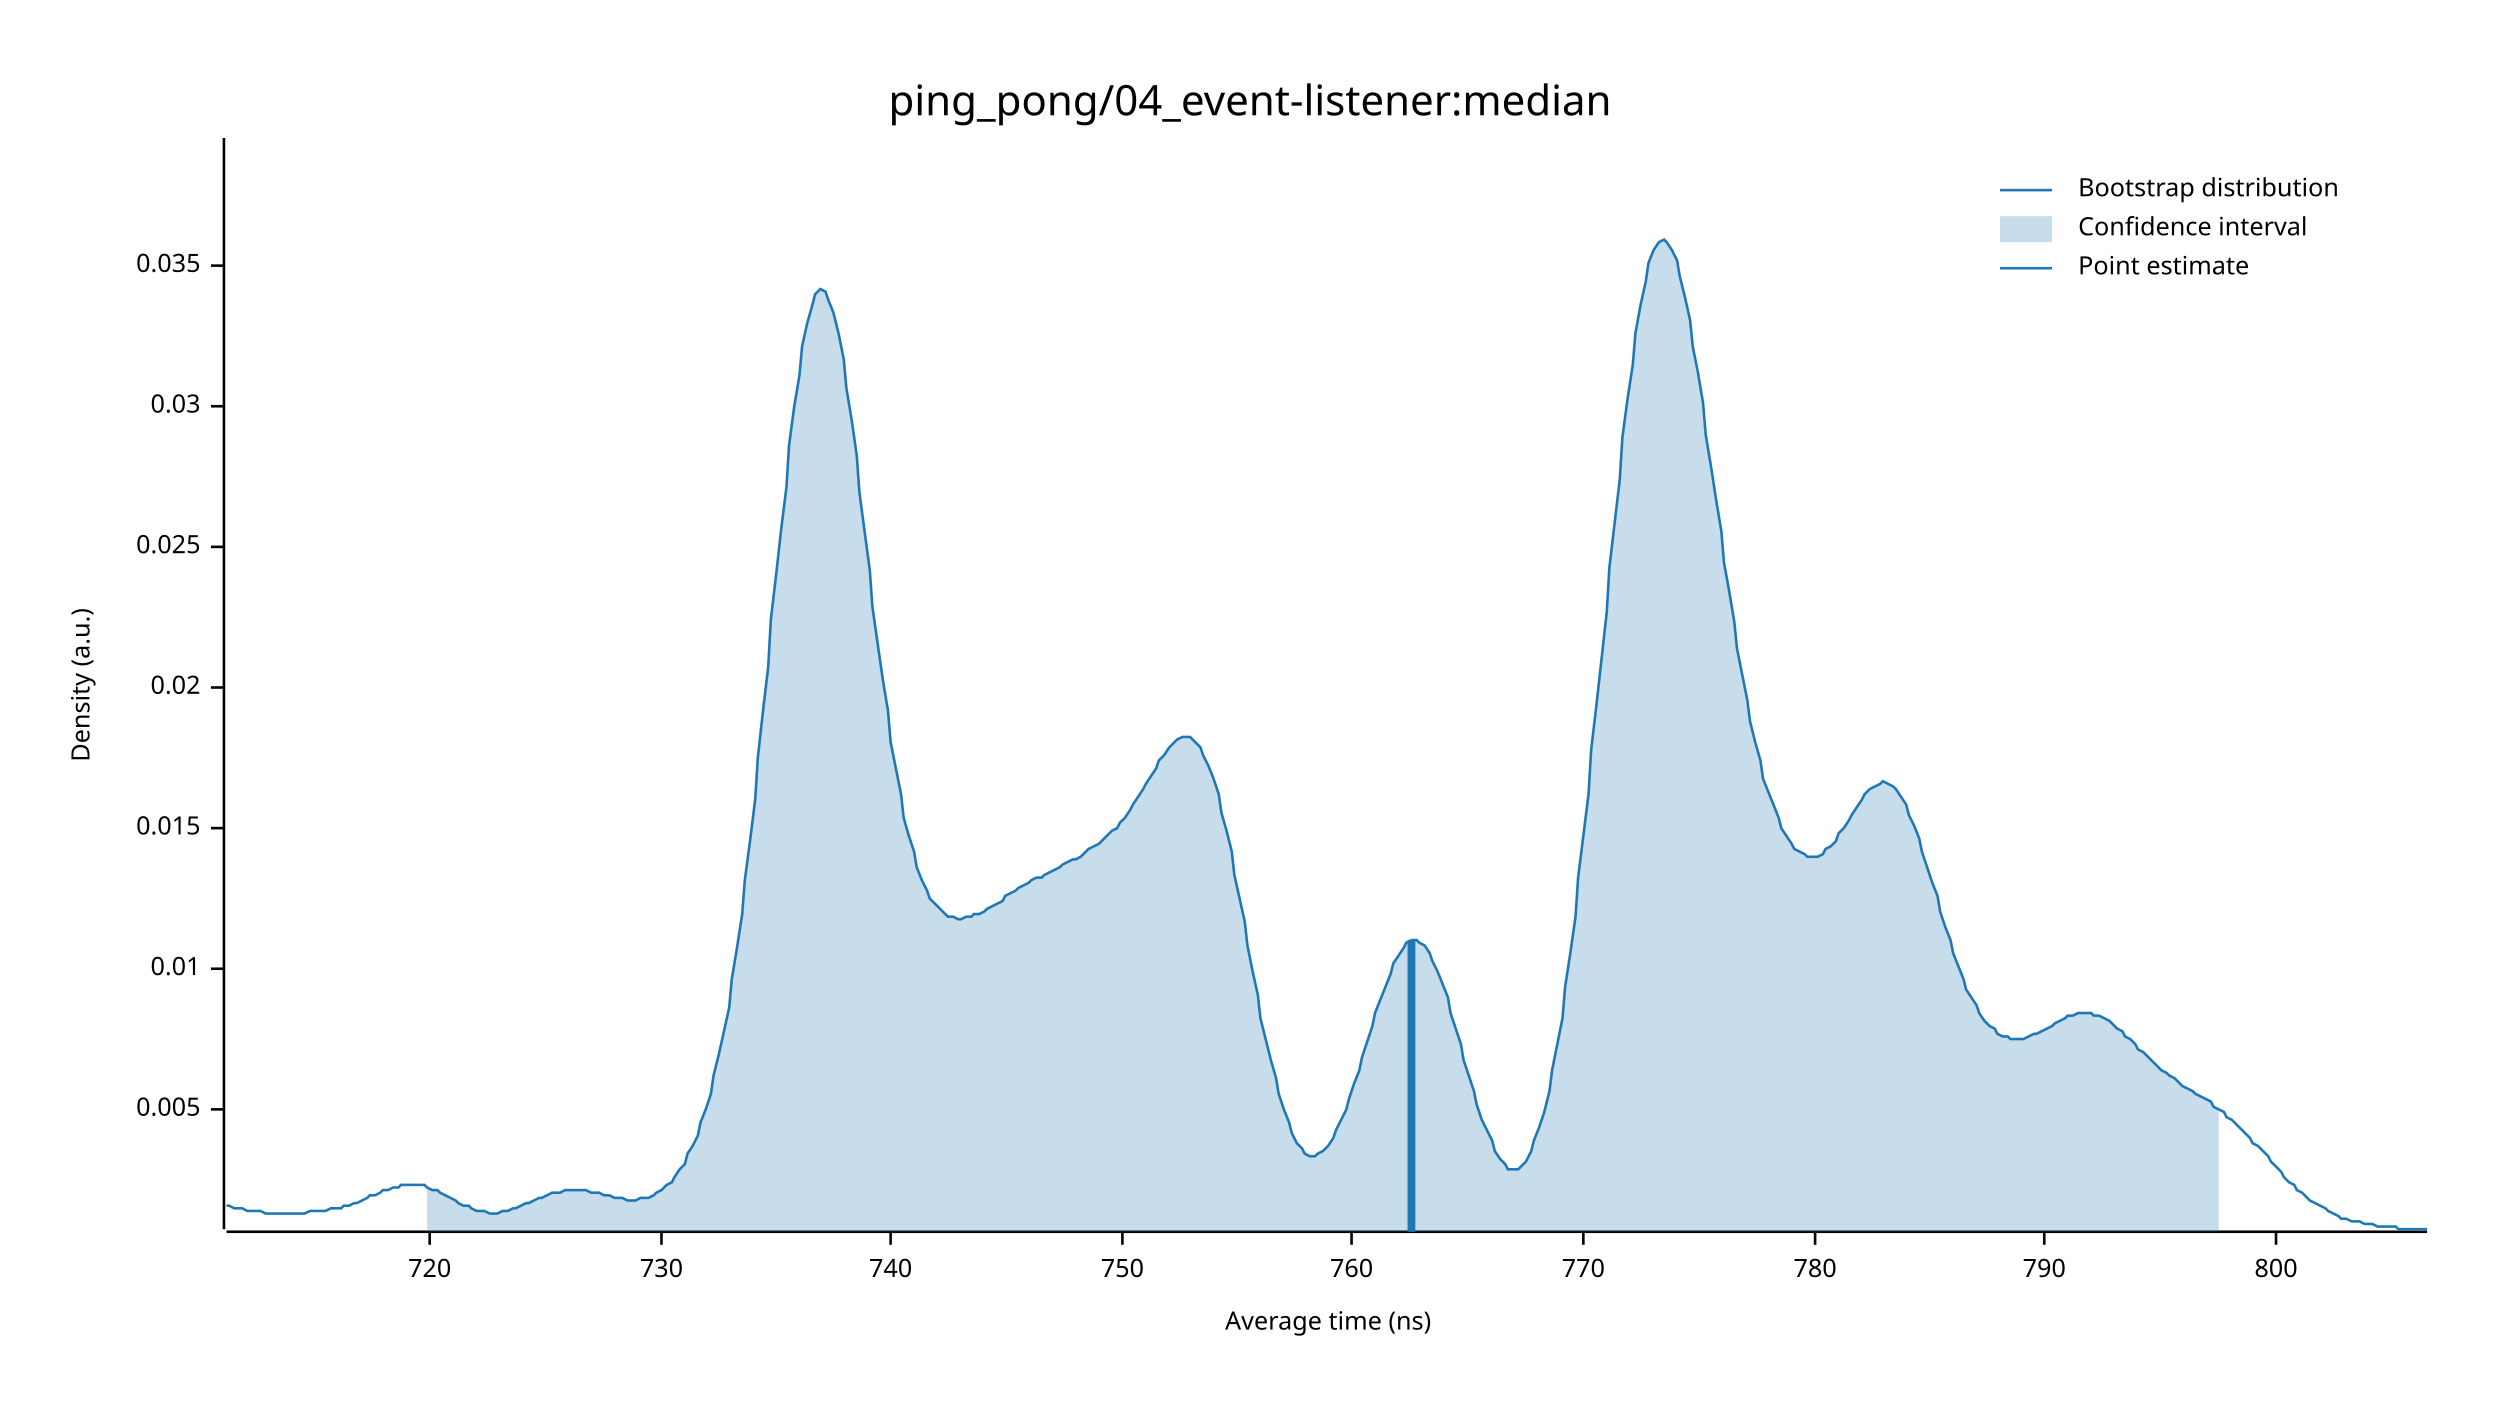
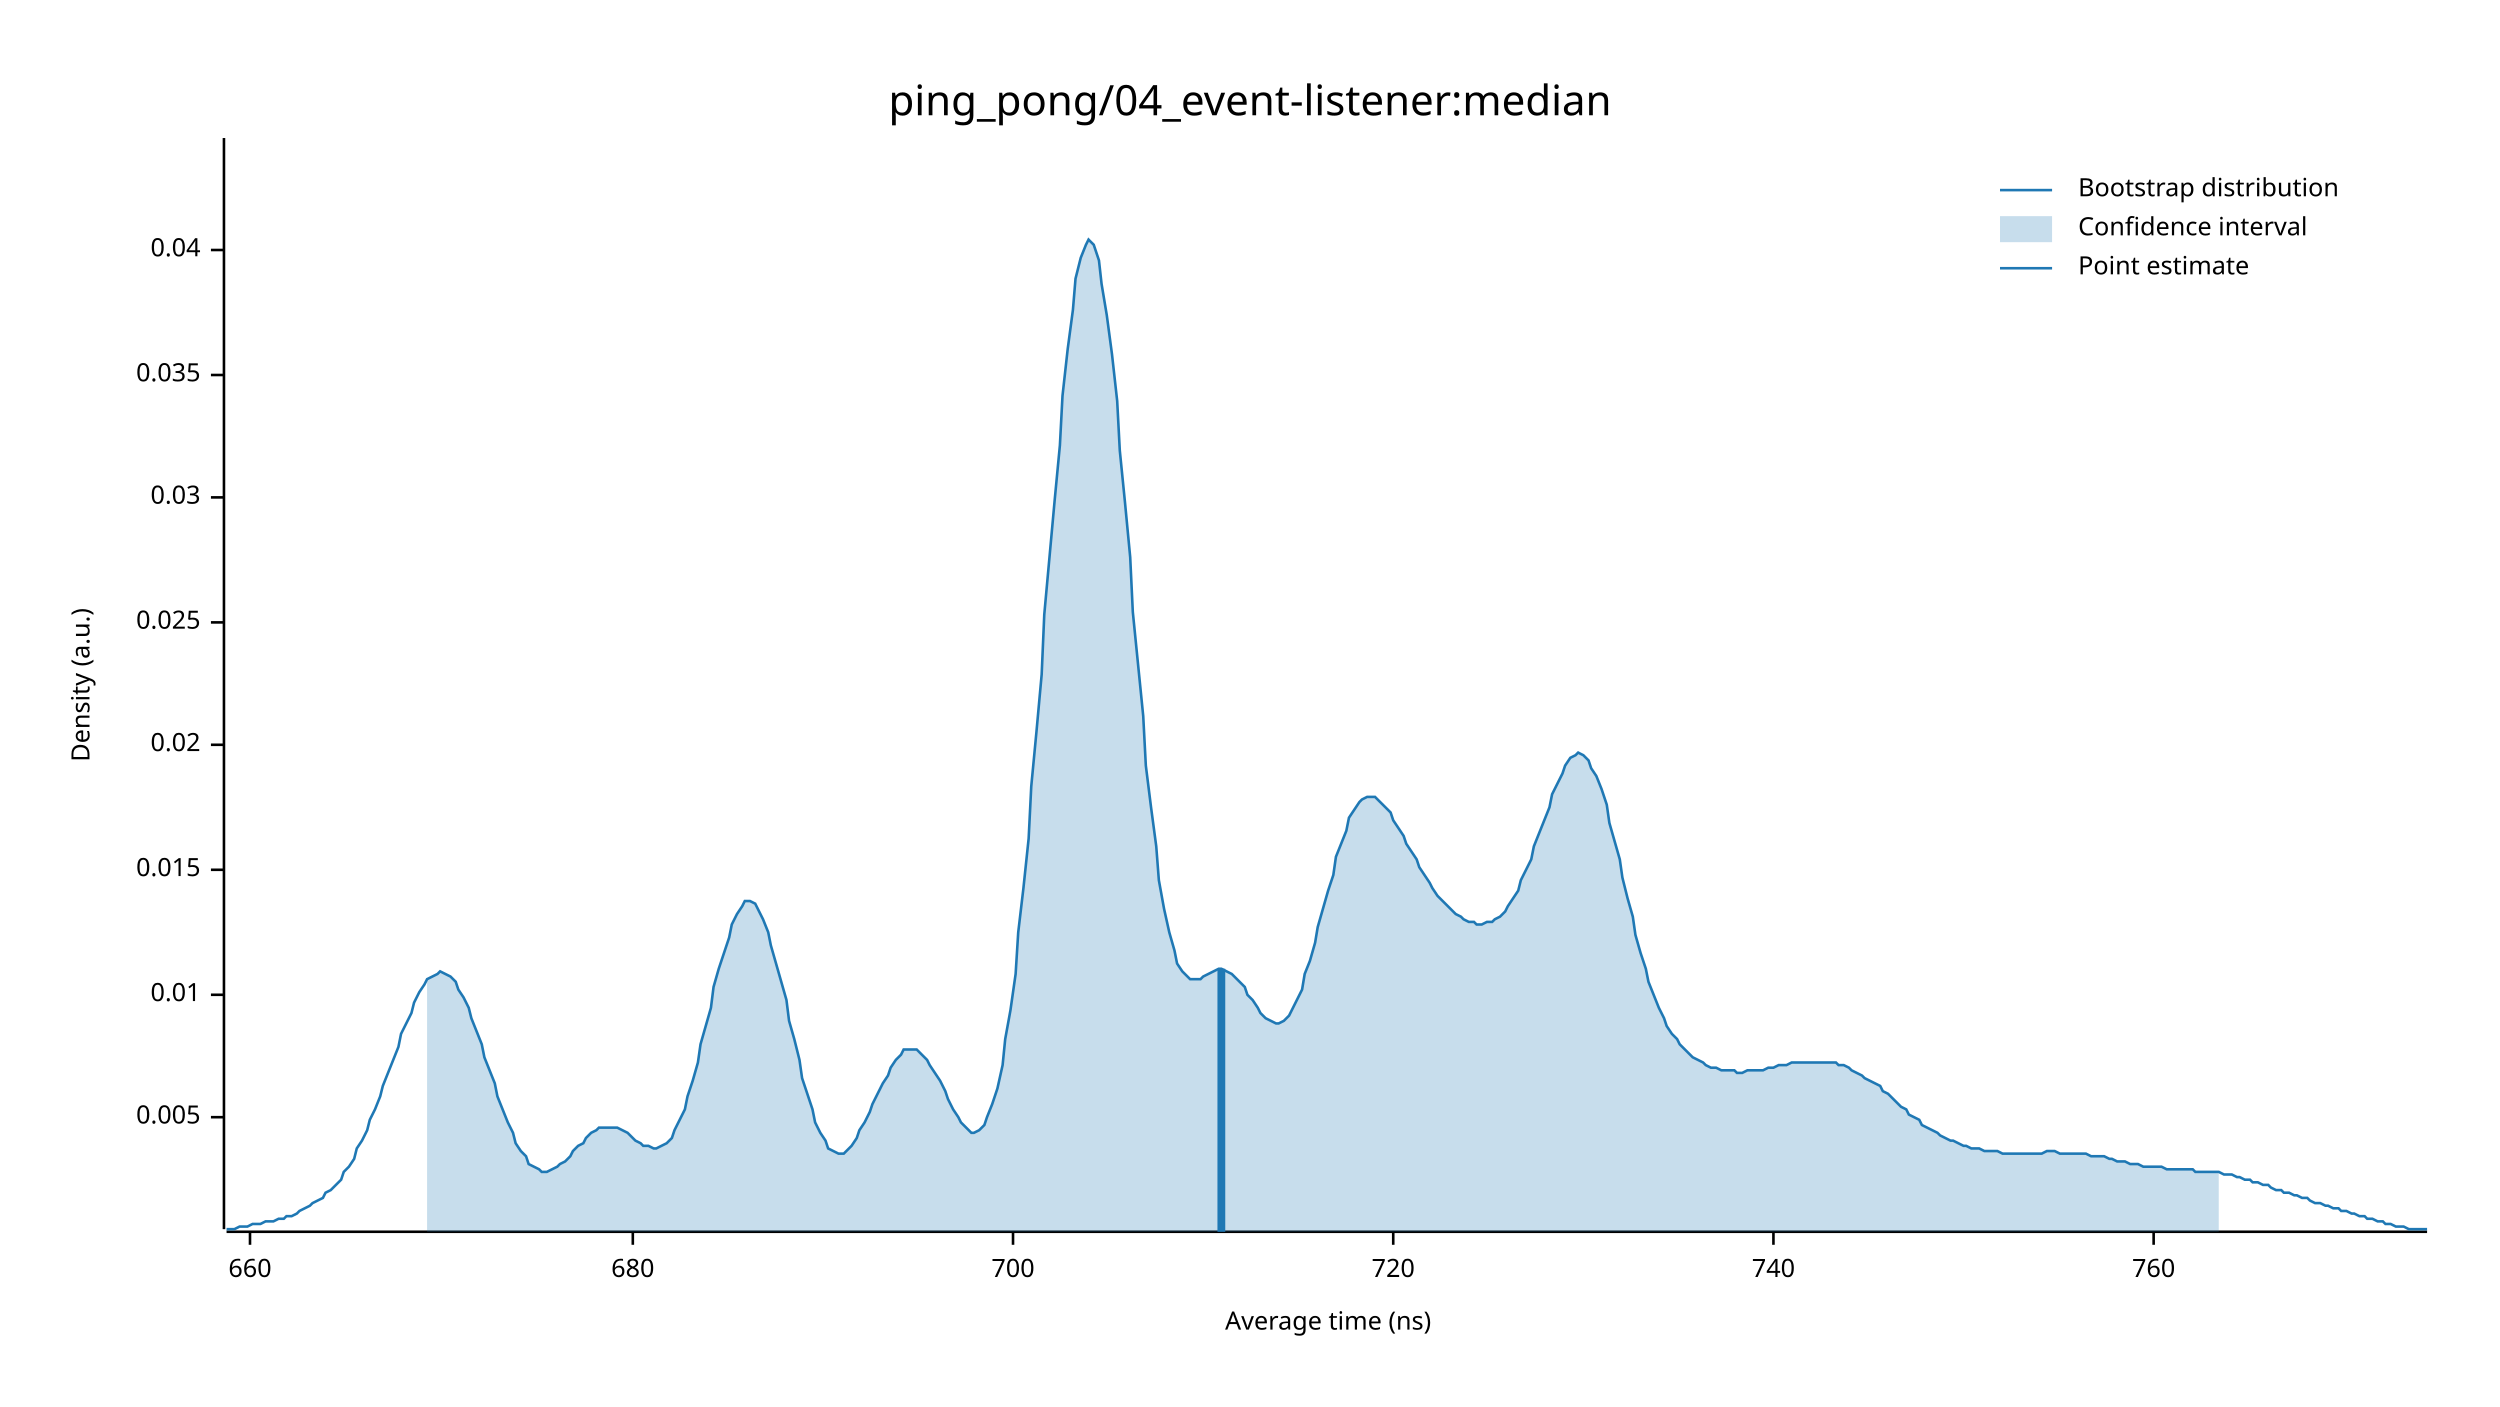
<svg xmlns="http://www.w3.org/2000/svg" width="960" height="540" viewBox="0 0 960 540">
  <text x="480" y="32" dy="0.76em" text-anchor="middle" font-family="sans-serif" font-size="16.129" opacity="1" fill="#000000">
ping_pong/04_event-listener:median
</text>
  <text x="27" y="263" dy="0.76em" text-anchor="middle" font-family="sans-serif" font-size="9.677" opacity="1" fill="#000000" transform="rotate(270, 27, 263)">
Density (a.u.)
</text>
  <text x="510" y="513" dy="-0.5ex" text-anchor="middle" font-family="sans-serif" font-size="9.677" opacity="1" fill="#000000">
Average time (ns)
</text>
  <polyline fill="none" opacity="1" stroke="#000000" stroke-width="1" points="86,53 86,472 " />
-   <text x="77" y="426" dy="0.5ex" text-anchor="end" font-family="sans-serif" font-size="9.677" opacity="1" fill="#000000">
+   <text x="77" y="429" dy="0.5ex" text-anchor="end" font-family="sans-serif" font-size="9.677" opacity="1" fill="#000000">
0.005
</text>
-   <polyline fill="none" opacity="1" stroke="#000000" stroke-width="1" points="81,426 86,426 " />
-   <text x="77" y="372" dy="0.5ex" text-anchor="end" font-family="sans-serif" font-size="9.677" opacity="1" fill="#000000">
+   <polyline fill="none" opacity="1" stroke="#000000" stroke-width="1" points="81,429 86,429 " />
+   <text x="77" y="382" dy="0.5ex" text-anchor="end" font-family="sans-serif" font-size="9.677" opacity="1" fill="#000000">
0.01
</text>
-   <polyline fill="none" opacity="1" stroke="#000000" stroke-width="1" points="81,372 86,372 " />
-   <text x="77" y="318" dy="0.5ex" text-anchor="end" font-family="sans-serif" font-size="9.677" opacity="1" fill="#000000">
+   <polyline fill="none" opacity="1" stroke="#000000" stroke-width="1" points="81,382 86,382 " />
+   <text x="77" y="334" dy="0.5ex" text-anchor="end" font-family="sans-serif" font-size="9.677" opacity="1" fill="#000000">
0.015
</text>
-   <polyline fill="none" opacity="1" stroke="#000000" stroke-width="1" points="81,318 86,318 " />
-   <text x="77" y="264" dy="0.5ex" text-anchor="end" font-family="sans-serif" font-size="9.677" opacity="1" fill="#000000">
+   <polyline fill="none" opacity="1" stroke="#000000" stroke-width="1" points="81,334 86,334 " />
+   <text x="77" y="286" dy="0.5ex" text-anchor="end" font-family="sans-serif" font-size="9.677" opacity="1" fill="#000000">
0.02
</text>
-   <polyline fill="none" opacity="1" stroke="#000000" stroke-width="1" points="81,264 86,264 " />
-   <text x="77" y="210" dy="0.5ex" text-anchor="end" font-family="sans-serif" font-size="9.677" opacity="1" fill="#000000">
+   <polyline fill="none" opacity="1" stroke="#000000" stroke-width="1" points="81,286 86,286 " />
+   <text x="77" y="239" dy="0.5ex" text-anchor="end" font-family="sans-serif" font-size="9.677" opacity="1" fill="#000000">
0.025
</text>
-   <polyline fill="none" opacity="1" stroke="#000000" stroke-width="1" points="81,210 86,210 " />
-   <text x="77" y="156" dy="0.5ex" text-anchor="end" font-family="sans-serif" font-size="9.677" opacity="1" fill="#000000">
+   <polyline fill="none" opacity="1" stroke="#000000" stroke-width="1" points="81,239 86,239 " />
+   <text x="77" y="191" dy="0.5ex" text-anchor="end" font-family="sans-serif" font-size="9.677" opacity="1" fill="#000000">
0.03
</text>
-   <polyline fill="none" opacity="1" stroke="#000000" stroke-width="1" points="81,156 86,156 " />
-   <text x="77" y="102" dy="0.5ex" text-anchor="end" font-family="sans-serif" font-size="9.677" opacity="1" fill="#000000">
+   <polyline fill="none" opacity="1" stroke="#000000" stroke-width="1" points="81,191 86,191 " />
+   <text x="77" y="144" dy="0.5ex" text-anchor="end" font-family="sans-serif" font-size="9.677" opacity="1" fill="#000000">
0.035
</text>
-   <polyline fill="none" opacity="1" stroke="#000000" stroke-width="1" points="81,102 86,102 " />
+   <polyline fill="none" opacity="1" stroke="#000000" stroke-width="1" points="81,144 86,144 " />
+   <text x="77" y="96" dy="0.5ex" text-anchor="end" font-family="sans-serif" font-size="9.677" opacity="1" fill="#000000">
+ 0.04
+ </text>
+   <polyline fill="none" opacity="1" stroke="#000000" stroke-width="1" points="81,96 86,96 " />
  <polyline fill="none" opacity="1" stroke="#000000" stroke-width="1" points="87,473 932,473 " />
-   <text x="165" y="483" dy="0.76em" text-anchor="middle" font-family="sans-serif" font-size="9.677" opacity="1" fill="#000000">
+   <text x="96" y="483" dy="0.76em" text-anchor="middle" font-family="sans-serif" font-size="9.677" opacity="1" fill="#000000">
+ 660
+ </text>
+   <polyline fill="none" opacity="1" stroke="#000000" stroke-width="1" points="96,473 96,478 " />
+   <text x="243" y="483" dy="0.76em" text-anchor="middle" font-family="sans-serif" font-size="9.677" opacity="1" fill="#000000">
+ 680
+ </text>
+   <polyline fill="none" opacity="1" stroke="#000000" stroke-width="1" points="243,473 243,478 " />
+   <text x="389" y="483" dy="0.76em" text-anchor="middle" font-family="sans-serif" font-size="9.677" opacity="1" fill="#000000">
+ 700
+ </text>
+   <polyline fill="none" opacity="1" stroke="#000000" stroke-width="1" points="389,473 389,478 " />
+   <text x="535" y="483" dy="0.76em" text-anchor="middle" font-family="sans-serif" font-size="9.677" opacity="1" fill="#000000">
720
</text>
-   <polyline fill="none" opacity="1" stroke="#000000" stroke-width="1" points="165,473 165,478 " />
-   <text x="254" y="483" dy="0.76em" text-anchor="middle" font-family="sans-serif" font-size="9.677" opacity="1" fill="#000000">
- 730
- </text>
-   <polyline fill="none" opacity="1" stroke="#000000" stroke-width="1" points="254,473 254,478 " />
-   <text x="342" y="483" dy="0.76em" text-anchor="middle" font-family="sans-serif" font-size="9.677" opacity="1" fill="#000000">
+   <polyline fill="none" opacity="1" stroke="#000000" stroke-width="1" points="535,473 535,478 " />
+   <text x="681" y="483" dy="0.76em" text-anchor="middle" font-family="sans-serif" font-size="9.677" opacity="1" fill="#000000">
740
</text>
-   <polyline fill="none" opacity="1" stroke="#000000" stroke-width="1" points="342,473 342,478 " />
-   <text x="431" y="483" dy="0.76em" text-anchor="middle" font-family="sans-serif" font-size="9.677" opacity="1" fill="#000000">
- 750
- </text>
-   <polyline fill="none" opacity="1" stroke="#000000" stroke-width="1" points="431,473 431,478 " />
-   <text x="519" y="483" dy="0.76em" text-anchor="middle" font-family="sans-serif" font-size="9.677" opacity="1" fill="#000000">
+   <polyline fill="none" opacity="1" stroke="#000000" stroke-width="1" points="681,473 681,478 " />
+   <text x="827" y="483" dy="0.76em" text-anchor="middle" font-family="sans-serif" font-size="9.677" opacity="1" fill="#000000">
760
</text>
-   <polyline fill="none" opacity="1" stroke="#000000" stroke-width="1" points="519,473 519,478 " />
-   <text x="608" y="483" dy="0.76em" text-anchor="middle" font-family="sans-serif" font-size="9.677" opacity="1" fill="#000000">
- 770
- </text>
-   <polyline fill="none" opacity="1" stroke="#000000" stroke-width="1" points="608,473 608,478 " />
-   <text x="697" y="483" dy="0.76em" text-anchor="middle" font-family="sans-serif" font-size="9.677" opacity="1" fill="#000000">
- 780
- </text>
-   <polyline fill="none" opacity="1" stroke="#000000" stroke-width="1" points="697,473 697,478 " />
-   <text x="785" y="483" dy="0.76em" text-anchor="middle" font-family="sans-serif" font-size="9.677" opacity="1" fill="#000000">
- 790
- </text>
-   <polyline fill="none" opacity="1" stroke="#000000" stroke-width="1" points="785,473 785,478 " />
-   <text x="874" y="483" dy="0.76em" text-anchor="middle" font-family="sans-serif" font-size="9.677" opacity="1" fill="#000000">
- 800
- </text>
-   <polyline fill="none" opacity="1" stroke="#000000" stroke-width="1" points="874,473 874,478 " />
-   <polyline fill="none" opacity="1" stroke="#1F78B4" stroke-width="1" points="87,463 88,463 90,464 92,464 93,464 95,465 97,465 98,465 100,465 102,466 103,466 105,466 107,466 109,466 110,466 112,466 114,466 115,466 117,466 119,465 120,465 122,465 124,465 125,465 127,464 129,464 131,464 132,463 134,463 136,462 137,462 139,461 141,460 142,459 144,459 146,458 147,457 149,457 151,456 153,456 154,455 156,455 158,455 159,455 161,455 163,455 164,456 166,457 168,457 169,458 171,459 173,460 175,461 176,462 178,463 180,463 181,464 183,465 185,465 186,465 188,466 190,466 191,466 193,465 195,465 197,464 198,464 200,463 202,462 203,462 205,461 207,460 208,460 210,459 212,458 214,458 215,458 217,457 219,457 220,457 222,457 224,457 225,457 227,458 229,458 230,458 232,459 234,459 236,460 237,460 239,460 241,461 242,461 244,461 246,460 247,460 249,460 251,459 252,458 254,457 256,455 258,454 259,452 261,449 263,447 264,443 266,440 268,436 269,431 271,426 273,420 274,413 276,405 278,396 280,387 281,376 283,364 285,351 286,338 288,323 290,307 291,291 293,273 295,256 296,238 298,221 300,203 302,187 303,171 305,156 307,144 308,133 310,124 312,117 313,113 315,111 317,112 318,115 320,120 322,128 324,138 325,149 327,161 329,175 330,189 332,204 334,219 335,233 337,247 339,261 341,273 342,285 344,295 346,305 347,314 349,321 351,327 352,333 354,338 356,342 357,345 359,347 361,349 363,351 364,352 366,352 368,353 369,353 371,352 373,352 374,351 376,351 378,350 379,349 381,348 383,347 385,346 386,344 388,343 390,342 391,341 393,340 395,339 396,338 398,337 400,337 401,336 403,335 405,334 407,333 408,332 410,331 412,330 413,330 415,329 417,327 418,326 420,325 422,324 423,323 425,321 427,319 429,318 430,316 432,314 434,311 435,309 437,306 439,303 440,301 442,298 444,295 445,292 447,290 449,287 451,285 452,284 454,283 456,283 457,283 459,285 461,287 462,290 464,294 466,299 468,305 469,312 471,319 473,327 474,336 476,345 478,354 479,363 481,373 483,382 484,391 486,399 488,407 490,414 491,420 493,426 495,431 496,435 498,439 500,441 501,443 503,444 505,444 506,443 508,442 510,440 512,437 513,434 515,430 517,426 518,422 520,416 522,411 523,406 525,400 527,394 528,389 530,384 532,379 534,374 535,370 537,367 539,364 540,362 542,361 544,361 545,362 547,363 549,366 550,369 552,373 554,378 556,383 557,389 559,395 561,401 562,407 564,413 566,419 567,424 569,430 571,434 573,438 574,442 576,445 578,447 579,449 581,449 583,449 584,448 586,446 588,442 589,438 591,433 593,427 595,419 596,411 598,401 600,391 601,379 603,366 605,352 606,337 608,321 610,305 611,288 613,271 615,253 617,235 618,218 620,201 622,184 623,168 625,153 627,140 628,128 630,117 632,108 633,101 635,96 637,93 639,92 640,93 642,96 644,100 645,106 647,114 649,123 650,133 652,143 654,155 655,167 657,179 659,192 661,204 662,216 664,227 666,239 667,249 669,259 671,269 672,277 674,285 676,292 677,299 679,304 681,309 683,314 684,318 686,321 688,324 689,326 691,327 693,328 694,329 696,329 698,329 700,328 701,326 703,325 705,323 706,320 708,318 710,315 711,313 713,310 715,307 716,305 718,303 720,302 722,301 723,300 725,301 727,302 728,303 730,306 732,309 733,313 735,317 737,322 738,327 740,333 742,339 744,344 745,350 747,356 749,361 750,366 752,371 754,376 755,380 757,383 759,386 760,389 762,392 764,394 766,395 767,397 769,398 771,398 772,399 774,399 776,399 777,399 779,398 781,397 782,397 784,396 786,395 788,394 789,393 791,392 793,391 794,390 796,390 798,389 799,389 801,389 803,389 804,390 806,390 808,391 810,392 811,393 813,395 815,396 816,398 818,399 820,401 821,403 823,404 825,406 827,408 828,409 830,411 832,412 833,413 835,414 837,416 838,417 840,418 842,419 843,420 845,421 847,422 849,423 850,425 852,426 854,427 855,429 857,430 859,432 860,433 862,435 864,437 865,439 867,440 869,442 871,444 872,446 874,448 876,450 877,452 879,454 881,455 882,457 884,458 886,460 887,461 889,462 891,463 893,464 894,465 896,466 898,467 899,468 901,468 903,469 904,469 906,469 908,470 909,470 911,470 913,471 915,471 916,471 918,471 920,471 921,472 923,472 925,472 926,472 928,472 930,472 932,472 " />
-   <polygon opacity="0.25" fill="#1F78B4" points="164,456 166,457 168,457 169,458 171,459 173,460 175,461 176,462 178,463 180,463 181,464 183,465 185,465 186,465 188,466 190,466 191,466 193,465 195,465 197,464 198,464 200,463 202,462 203,462 205,461 207,460 208,460 210,459 212,458 214,458 215,458 217,457 219,457 220,457 222,457 224,457 225,457 227,458 229,458 230,458 232,459 234,459 236,460 237,460 239,460 241,461 242,461 244,461 246,460 247,460 249,460 251,459 252,458 254,457 256,455 258,454 259,452 261,449 263,447 264,443 266,440 268,436 269,431 271,426 273,420 274,413 276,405 278,396 280,387 281,376 283,364 285,351 286,338 288,323 290,307 291,291 293,273 295,256 296,238 298,221 300,203 302,187 303,171 305,156 307,144 308,133 310,124 312,117 313,113 315,111 317,112 318,115 320,120 322,128 324,138 325,149 327,161 329,175 330,189 332,204 334,219 335,233 337,247 339,261 341,273 342,285 344,295 346,305 347,314 349,321 351,327 352,333 354,338 356,342 357,345 359,347 361,349 363,351 364,352 366,352 368,353 369,353 371,352 373,352 374,351 376,351 378,350 379,349 381,348 383,347 385,346 386,344 388,343 390,342 391,341 393,340 395,339 396,338 398,337 400,337 401,336 403,335 405,334 407,333 408,332 410,331 412,330 413,330 415,329 417,327 418,326 420,325 422,324 423,323 425,321 427,319 429,318 430,316 432,314 434,311 435,309 437,306 439,303 440,301 442,298 444,295 445,292 447,290 449,287 451,285 452,284 454,283 456,283 457,283 459,285 461,287 462,290 464,294 466,299 468,305 469,312 471,319 473,327 474,336 476,345 478,354 479,363 481,373 483,382 484,391 486,399 488,407 490,414 491,420 493,426 495,431 496,435 498,439 500,441 501,443 503,444 505,444 506,443 508,442 510,440 512,437 513,434 515,430 517,426 518,422 520,416 522,411 523,406 525,400 527,394 528,389 530,384 532,379 534,374 535,370 537,367 539,364 540,362 542,361 544,361 545,362 547,363 549,366 550,369 552,373 554,378 556,383 557,389 559,395 561,401 562,407 564,413 566,419 567,424 569,430 571,434 573,438 574,442 576,445 578,447 579,449 581,449 583,449 584,448 586,446 588,442 589,438 591,433 593,427 595,419 596,411 598,401 600,391 601,379 603,366 605,352 606,337 608,321 610,305 611,288 613,271 615,253 617,235 618,218 620,201 622,184 623,168 625,153 627,140 628,128 630,117 632,108 633,101 635,96 637,93 639,92 640,93 642,96 644,100 645,106 647,114 649,123 650,133 652,143 654,155 655,167 657,179 659,192 661,204 662,216 664,227 666,239 667,249 669,259 671,269 672,277 674,285 676,292 677,299 679,304 681,309 683,314 684,318 686,321 688,324 689,326 691,327 693,328 694,329 696,329 698,329 700,328 701,326 703,325 705,323 706,320 708,318 710,315 711,313 713,310 715,307 716,305 718,303 720,302 722,301 723,300 725,301 727,302 728,303 730,306 732,309 733,313 735,317 737,322 738,327 740,333 742,339 744,344 745,350 747,356 749,361 750,366 752,371 754,376 755,380 757,383 759,386 760,389 762,392 764,394 766,395 767,397 769,398 771,398 772,399 774,399 776,399 777,399 779,398 781,397 782,397 784,396 786,395 788,394 789,393 791,392 793,391 794,390 796,390 798,389 799,389 801,389 803,389 804,390 806,390 808,391 810,392 811,393 813,395 815,396 816,398 818,399 820,401 821,403 823,404 825,406 827,408 828,409 830,411 832,412 833,413 835,414 837,416 838,417 840,418 842,419 843,420 845,421 847,422 849,423 850,425 852,426 852,473 164,473 " />
-   <polyline fill="none" opacity="1" stroke="#1F78B4" stroke-width="3" points="542,473 542,361 " />
+   <polyline fill="none" opacity="1" stroke="#000000" stroke-width="1" points="827,473 827,478 " />
+   <polyline fill="none" opacity="1" stroke="#1F78B4" stroke-width="1" points="87,472 88,472 90,472 92,471 93,471 95,471 97,470 98,470 100,470 102,469 103,469 105,469 107,468 109,468 110,467 112,467 114,466 115,465 117,464 119,463 120,462 122,461 124,460 125,458 127,457 129,455 131,453 132,450 134,448 136,445 137,441 139,438 141,434 142,430 144,426 146,421 147,417 149,412 151,407 153,402 154,397 156,393 158,389 159,385 161,381 163,378 164,376 166,375 168,374 169,373 171,374 173,375 175,377 176,380 178,383 180,387 181,391 183,396 185,401 186,406 188,411 190,416 191,421 193,426 195,431 197,435 198,439 200,442 202,444 203,447 205,448 207,449 208,450 210,450 212,449 214,448 215,447 217,446 219,444 220,442 222,440 224,439 225,437 227,435 229,434 230,433 232,433 234,433 236,433 237,433 239,434 241,435 242,436 244,438 246,439 247,440 249,440 251,441 252,441 254,440 256,439 258,437 259,434 261,430 263,426 264,421 266,415 268,408 269,401 271,394 273,387 274,379 276,372 278,366 280,360 281,355 283,351 285,348 286,346 288,346 290,347 291,349 293,353 295,358 296,363 298,370 300,377 302,384 303,392 305,399 307,407 308,414 310,420 312,426 313,431 315,435 317,438 318,441 320,442 322,443 324,443 325,442 327,440 329,437 330,434 332,431 334,427 335,424 337,420 339,416 341,413 342,410 344,407 346,405 347,403 349,403 351,403 352,403 354,405 356,407 357,409 359,412 361,415 363,419 364,422 366,426 368,429 369,431 371,433 373,435 374,435 376,434 378,432 379,429 381,424 383,418 385,409 386,399 388,388 390,374 391,358 393,341 395,322 396,302 398,281 400,259 401,236 403,214 405,192 407,171 408,152 410,134 412,119 413,107 415,99 417,94 418,92 420,94 422,100 423,109 425,121 427,136 429,154 430,173 432,193 434,214 435,235 437,255 439,275 440,294 442,310 444,325 445,338 447,349 449,358 451,365 452,370 454,373 456,375 457,376 459,376 461,376 462,375 464,374 466,373 468,372 469,372 471,373 473,374 474,375 476,377 478,379 479,382 481,384 483,387 484,389 486,391 488,392 490,393 491,393 493,392 495,390 496,388 498,384 500,380 501,374 503,369 505,362 506,356 508,349 510,342 512,336 513,329 515,324 517,319 518,314 520,311 522,308 523,307 525,306 527,306 528,306 530,308 532,310 534,312 535,315 537,318 539,321 540,324 542,327 544,330 545,333 547,336 549,339 550,341 552,344 554,346 556,348 557,349 559,351 561,352 562,353 564,354 566,354 567,355 569,355 571,354 573,354 574,353 576,352 578,350 579,348 581,345 583,342 584,338 586,334 588,330 589,325 591,320 593,315 595,310 596,305 598,301 600,297 601,294 603,291 605,290 606,289 608,290 610,292 611,295 613,298 615,303 617,309 618,316 620,323 622,330 623,337 625,345 627,352 628,359 630,366 632,372 633,377 635,382 637,387 639,391 640,394 642,397 644,399 645,401 647,403 649,405 650,406 652,407 654,408 655,409 657,410 659,410 661,411 662,411 664,411 666,411 667,412 669,412 671,411 672,411 674,411 676,411 677,411 679,410 681,410 683,409 684,409 686,409 688,408 689,408 691,408 693,408 694,408 696,408 698,408 700,408 701,408 703,408 705,408 706,409 708,409 710,410 711,411 713,412 715,413 716,414 718,415 720,416 722,417 723,419 725,420 727,422 728,423 730,425 732,426 733,428 735,429 737,430 738,432 740,433 742,434 744,435 745,436 747,437 749,438 750,438 752,439 754,440 755,440 757,441 759,441 760,441 762,442 764,442 766,442 767,442 769,443 771,443 772,443 774,443 776,443 777,443 779,443 781,443 782,443 784,443 786,442 788,442 789,442 791,443 793,443 794,443 796,443 798,443 799,443 801,443 803,444 804,444 806,444 808,444 810,445 811,445 813,446 815,446 816,446 818,447 820,447 821,447 823,448 825,448 827,448 828,448 830,448 832,449 833,449 835,449 837,449 838,449 840,449 842,449 843,450 845,450 847,450 849,450 850,450 852,450 854,451 855,451 857,451 859,452 860,452 862,453 864,453 865,454 867,454 869,455 871,455 872,456 874,457 876,457 877,458 879,458 881,459 882,459 884,460 886,460 887,461 889,462 891,462 893,463 894,463 896,464 898,464 899,465 901,465 903,466 904,466 906,467 908,467 909,468 911,468 913,469 915,469 916,470 918,470 920,471 921,471 923,471 925,472 926,472 928,472 930,472 932,472 " />
+   <polygon opacity="0.25" fill="#1F78B4" points="164,376 166,375 168,374 169,373 171,374 173,375 175,377 176,380 178,383 180,387 181,391 183,396 185,401 186,406 188,411 190,416 191,421 193,426 195,431 197,435 198,439 200,442 202,444 203,447 205,448 207,449 208,450 210,450 212,449 214,448 215,447 217,446 219,444 220,442 222,440 224,439 225,437 227,435 229,434 230,433 232,433 234,433 236,433 237,433 239,434 241,435 242,436 244,438 246,439 247,440 249,440 251,441 252,441 254,440 256,439 258,437 259,434 261,430 263,426 264,421 266,415 268,408 269,401 271,394 273,387 274,379 276,372 278,366 280,360 281,355 283,351 285,348 286,346 288,346 290,347 291,349 293,353 295,358 296,363 298,370 300,377 302,384 303,392 305,399 307,407 308,414 310,420 312,426 313,431 315,435 317,438 318,441 320,442 322,443 324,443 325,442 327,440 329,437 330,434 332,431 334,427 335,424 337,420 339,416 341,413 342,410 344,407 346,405 347,403 349,403 351,403 352,403 354,405 356,407 357,409 359,412 361,415 363,419 364,422 366,426 368,429 369,431 371,433 373,435 374,435 376,434 378,432 379,429 381,424 383,418 385,409 386,399 388,388 390,374 391,358 393,341 395,322 396,302 398,281 400,259 401,236 403,214 405,192 407,171 408,152 410,134 412,119 413,107 415,99 417,94 418,92 420,94 422,100 423,109 425,121 427,136 429,154 430,173 432,193 434,214 435,235 437,255 439,275 440,294 442,310 444,325 445,338 447,349 449,358 451,365 452,370 454,373 456,375 457,376 459,376 461,376 462,375 464,374 466,373 468,372 469,372 471,373 473,374 474,375 476,377 478,379 479,382 481,384 483,387 484,389 486,391 488,392 490,393 491,393 493,392 495,390 496,388 498,384 500,380 501,374 503,369 505,362 506,356 508,349 510,342 512,336 513,329 515,324 517,319 518,314 520,311 522,308 523,307 525,306 527,306 528,306 530,308 532,310 534,312 535,315 537,318 539,321 540,324 542,327 544,330 545,333 547,336 549,339 550,341 552,344 554,346 556,348 557,349 559,351 561,352 562,353 564,354 566,354 567,355 569,355 571,354 573,354 574,353 576,352 578,350 579,348 581,345 583,342 584,338 586,334 588,330 589,325 591,320 593,315 595,310 596,305 598,301 600,297 601,294 603,291 605,290 606,289 608,290 610,292 611,295 613,298 615,303 617,309 618,316 620,323 622,330 623,337 625,345 627,352 628,359 630,366 632,372 633,377 635,382 637,387 639,391 640,394 642,397 644,399 645,401 647,403 649,405 650,406 652,407 654,408 655,409 657,410 659,410 661,411 662,411 664,411 666,411 667,412 669,412 671,411 672,411 674,411 676,411 677,411 679,410 681,410 683,409 684,409 686,409 688,408 689,408 691,408 693,408 694,408 696,408 698,408 700,408 701,408 703,408 705,408 706,409 708,409 710,410 711,411 713,412 715,413 716,414 718,415 720,416 722,417 723,419 725,420 727,422 728,423 730,425 732,426 733,428 735,429 737,430 738,432 740,433 742,434 744,435 745,436 747,437 749,438 750,438 752,439 754,440 755,440 757,441 759,441 760,441 762,442 764,442 766,442 767,442 769,443 771,443 772,443 774,443 776,443 777,443 779,443 781,443 782,443 784,443 786,442 788,442 789,442 791,443 793,443 794,443 796,443 798,443 799,443 801,443 803,444 804,444 806,444 808,444 810,445 811,445 813,446 815,446 816,446 818,447 820,447 821,447 823,448 825,448 827,448 828,448 830,448 832,449 833,449 835,449 837,449 838,449 840,449 842,449 843,450 845,450 847,450 849,450 850,450 852,450 852,473 164,473 " />
+   <polyline fill="none" opacity="1" stroke="#1F78B4" stroke-width="3" points="469,473 469,372 " />
  <text x="798" y="68" dy="0.76em" text-anchor="start" font-family="sans-serif" font-size="9.677" opacity="1" fill="#000000">
Bootstrap distribution
</text>
  <text x="798" y="83" dy="0.76em" text-anchor="start" font-family="sans-serif" font-size="9.677" opacity="1" fill="#000000">
Confidence interval
</text>
  <text x="798" y="98" dy="0.76em" text-anchor="start" font-family="sans-serif" font-size="9.677" opacity="1" fill="#000000">
Point estimate
</text>
  <polyline fill="none" opacity="1" stroke="#1F78B4" stroke-width="1" points="768,73 788,73 " />
  <rect x="768" y="83" width="20" height="10" opacity="0.25" fill="#1F78B4" stroke="none" />
  <polyline fill="none" opacity="1" stroke="#1F78B4" stroke-width="1" points="768,103 788,103 " />
</svg>
